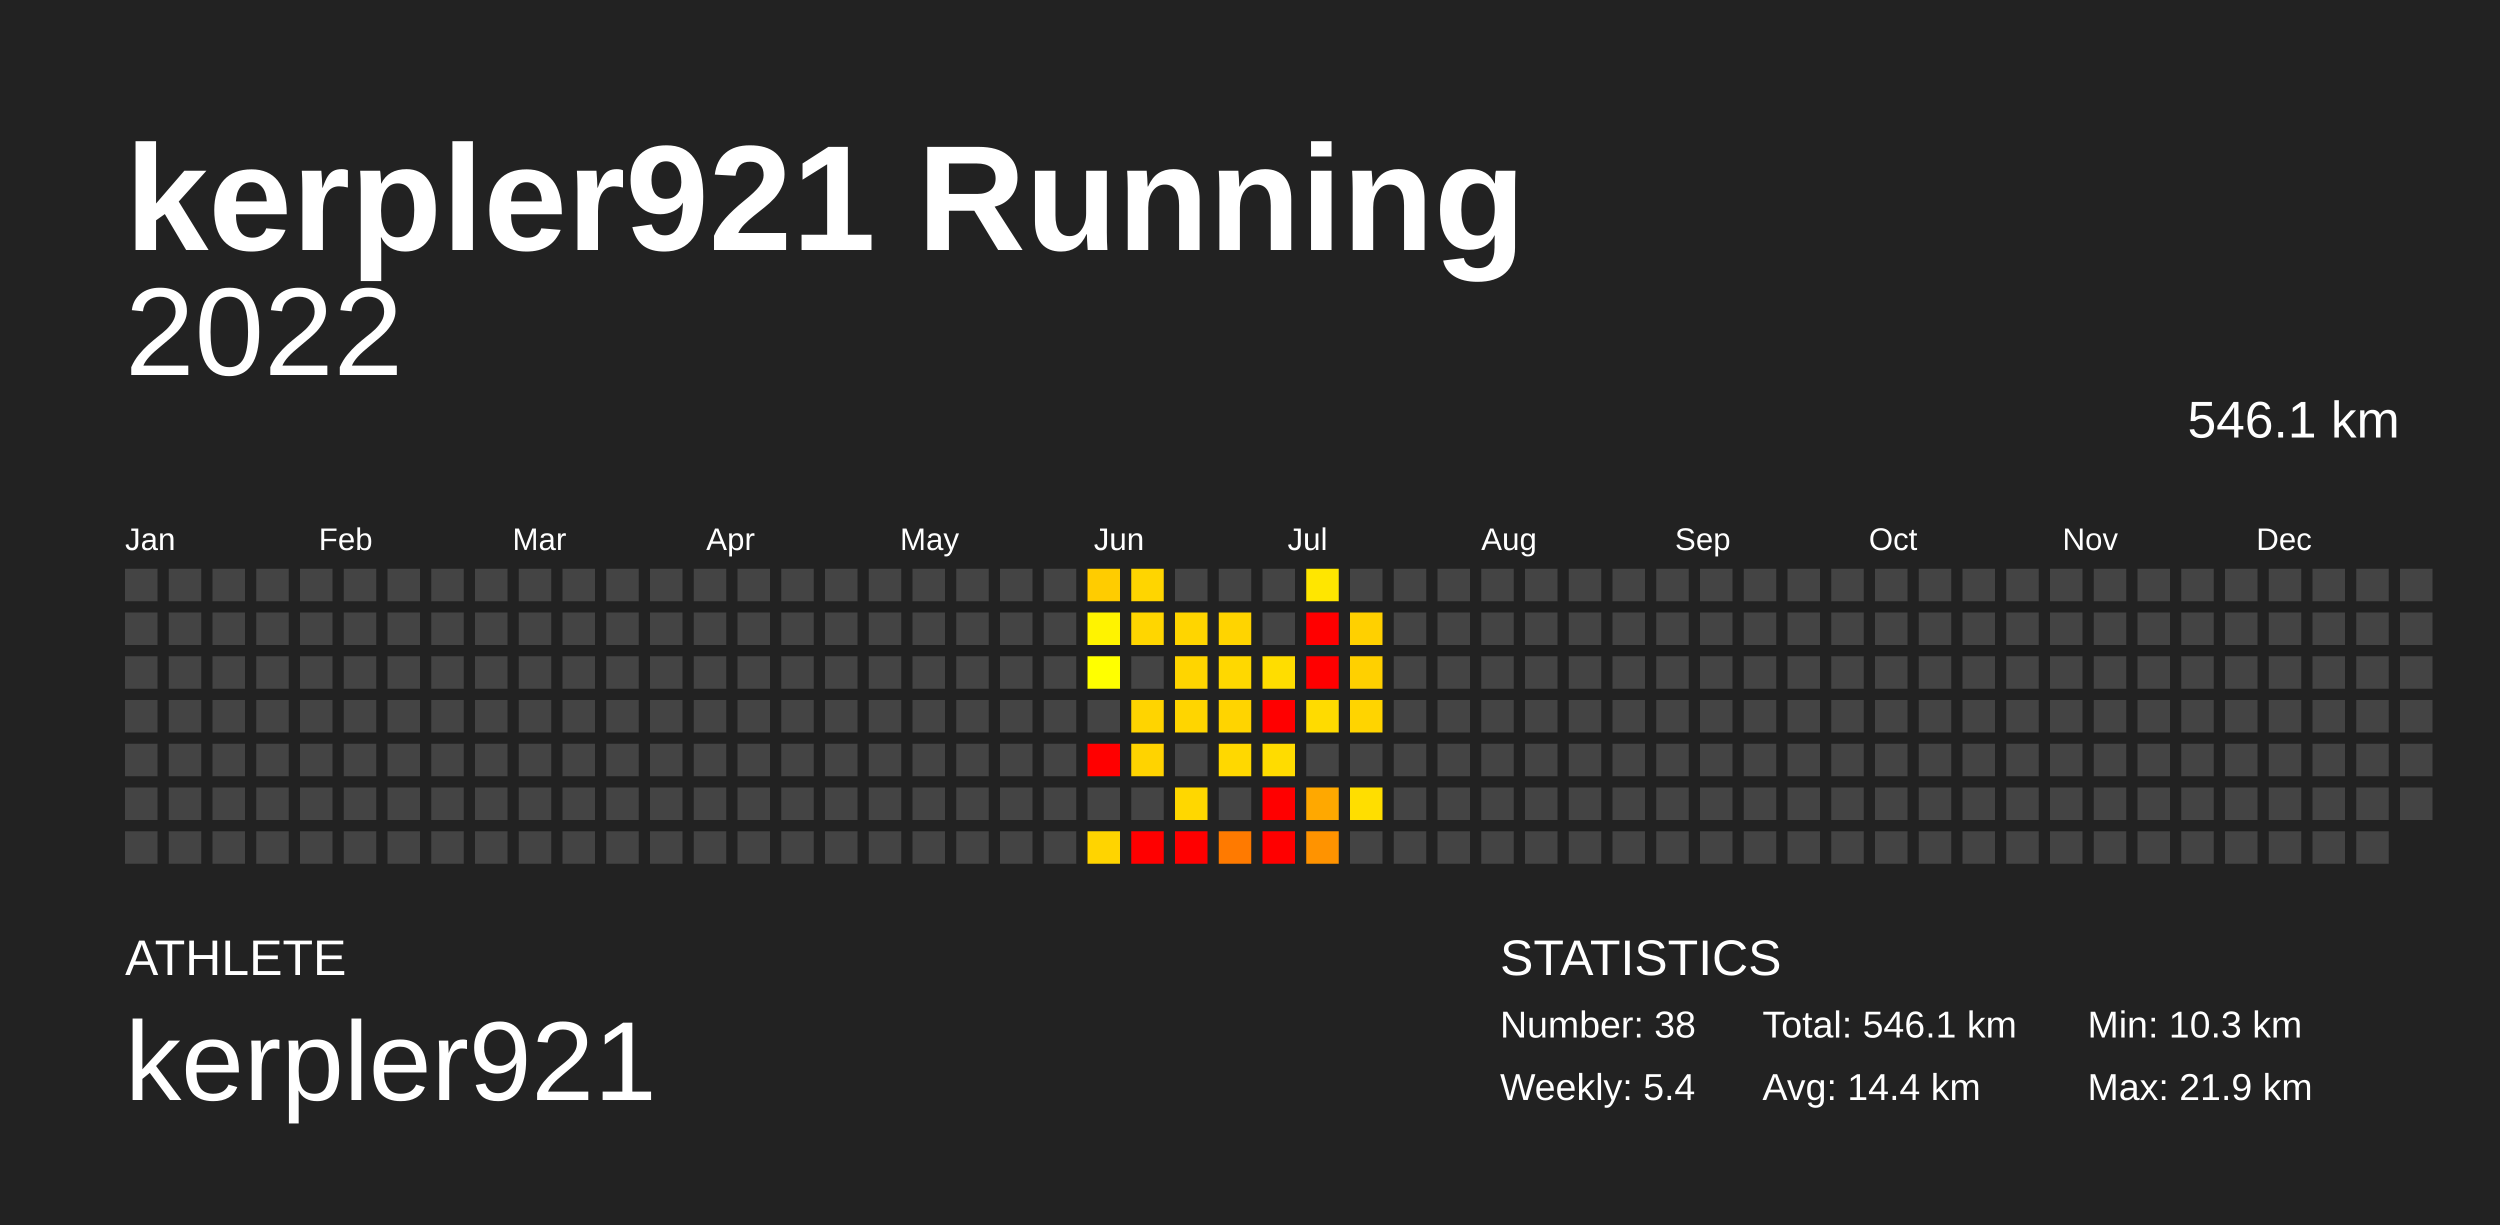
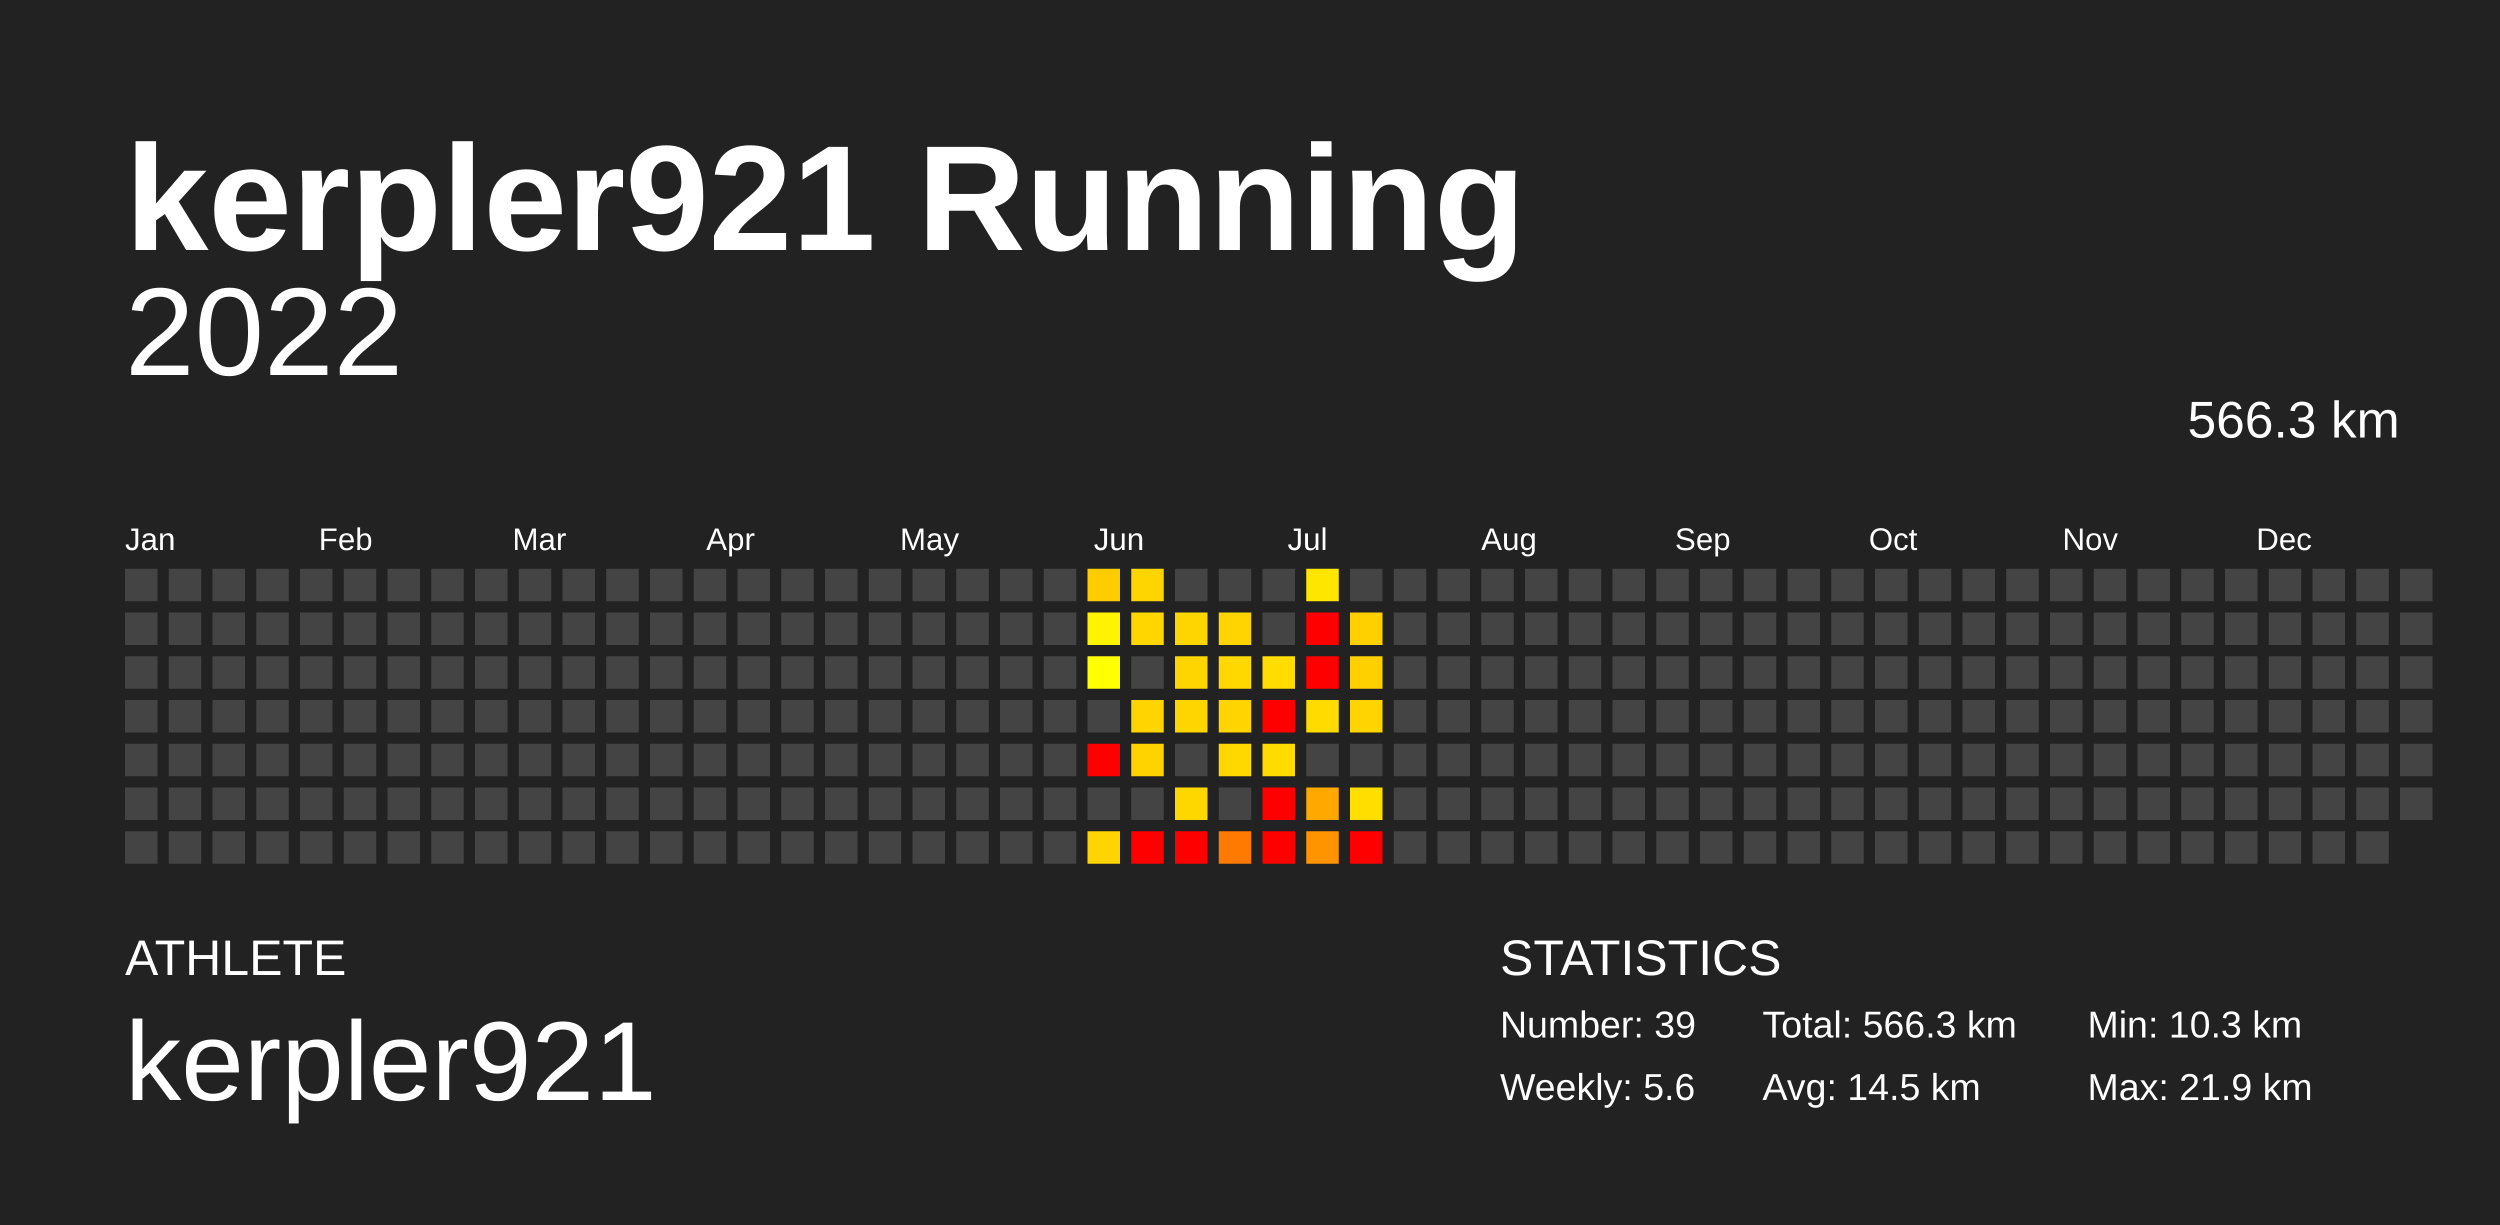
<svg xmlns="http://www.w3.org/2000/svg" baseProfile="full" height="98mm" version="1.1" viewBox="0,0,200,98" width="200mm">
  <defs />
  <rect fill="#222222" height="98" width="200" x="0" y="0" />
  <text fill="#FFFFFF" style="font-size:12px; font-family:Arial; font-weight:bold;" x="10" y="20">kerpler921 Running</text>
  <text fill="#FFFFFF" style="font-size:4px; font-family:Arial" x="10" y="78">ATHLETE</text>
  <text fill="#FFFFFF" style="font-size:9px; font-family:Arial" x="10" y="88">kerpler921</text>
  <text fill="#FFFFFF" style="font-size:4px; font-family:Arial" x="120" y="78">STATISTICS</text>
-   <text fill="#FFFFFF" style="font-size:3px; font-family:Arial" x="120" y="83">Number: 38</text>
-   <text fill="#FFFFFF" style="font-size:3px; font-family:Arial" x="120" y="88">Weekly: 5.4</text>
-   <text fill="#FFFFFF" style="font-size:3px; font-family:Arial" x="141" y="83">Total: 546.1 km</text>
-   <text fill="#FFFFFF" style="font-size:3px; font-family:Arial" x="141" y="88">Avg: 14.4 km</text>
+   <text fill="#FFFFFF" style="font-size:3px; font-family:Arial" x="120" y="83">Number: 39</text>
+   <text fill="#FFFFFF" style="font-size:3px; font-family:Arial" x="120" y="88">Weekly: 5.6</text>
+   <text fill="#FFFFFF" style="font-size:3px; font-family:Arial" x="141" y="83">Total: 566.3 km</text>
+   <text fill="#FFFFFF" style="font-size:3px; font-family:Arial" x="141" y="88">Avg: 14.5 km</text>
  <text fill="#FFFFFF" style="font-size:3px; font-family:Arial" x="167" y="83">Min: 10.3 km</text>
  <text fill="#FFFFFF" style="font-size:3px; font-family:Arial" x="167" y="88">Max: 21.9 km</text>
  <text alignment-baseline="hanging" fill="#FFFFFF" style="font-size:10.0px; font-family:Arial;" x="10" y="30">2022</text>
-   <text alignment-baseline="hanging" fill="#FFFFFF" style="font-size:4.125px; font-family:Arial;" x="175" y="35">546.1 km</text>
+   <text alignment-baseline="hanging" fill="#FFFFFF" style="font-size:4.125px; font-family:Arial;" x="175" y="35">566.3 km</text>
  <text fill="#FFFFFF" style="font-size:2.5px; font-family:Arial" x="10.0" y="44">Jan</text>
  <text fill="#FFFFFF" style="font-size:2.5px; font-family:Arial" x="25.5" y="44">Feb</text>
  <text fill="#FFFFFF" style="font-size:2.5px; font-family:Arial" x="41.0" y="44">Mar</text>
  <text fill="#FFFFFF" style="font-size:2.5px; font-family:Arial" x="56.5" y="44">Apr</text>
  <text fill="#FFFFFF" style="font-size:2.5px; font-family:Arial" x="72.0" y="44">May</text>
  <text fill="#FFFFFF" style="font-size:2.5px; font-family:Arial" x="87.5" y="44">Jun</text>
  <text fill="#FFFFFF" style="font-size:2.5px; font-family:Arial" x="103.0" y="44">Jul</text>
  <text fill="#FFFFFF" style="font-size:2.5px; font-family:Arial" x="118.5" y="44">Aug</text>
  <text fill="#FFFFFF" style="font-size:2.5px; font-family:Arial" x="134.0" y="44">Sep</text>
  <text fill="#FFFFFF" style="font-size:2.5px; font-family:Arial" x="149.5" y="44">Oct</text>
  <text fill="#FFFFFF" style="font-size:2.5px; font-family:Arial" x="165.0" y="44">Nov</text>
  <text fill="#FFFFFF" style="font-size:2.5px; font-family:Arial" x="180.5" y="44">Dec</text>
  <rect fill="#444444" height="2.6" width="2.6" x="10.0" y="45.5" />
  <rect fill="#444444" height="2.6" width="2.6" x="10.0" y="49.0" />
  <rect fill="#444444" height="2.6" width="2.6" x="10.0" y="52.5" />
  <rect fill="#444444" height="2.6" width="2.6" x="10.0" y="56.0" />
  <rect fill="#444444" height="2.6" width="2.6" x="10.0" y="59.5" />
  <rect fill="#444444" height="2.6" width="2.6" x="10.0" y="63.0" />
  <rect fill="#444444" height="2.6" width="2.6" x="10.0" y="66.5" />
  <rect fill="#444444" height="2.6" width="2.6" x="13.5" y="45.5" />
  <rect fill="#444444" height="2.6" width="2.6" x="13.5" y="49.0" />
  <rect fill="#444444" height="2.6" width="2.6" x="13.5" y="52.5" />
  <rect fill="#444444" height="2.6" width="2.6" x="13.5" y="56.0" />
  <rect fill="#444444" height="2.6" width="2.6" x="13.5" y="59.5" />
  <rect fill="#444444" height="2.6" width="2.6" x="13.5" y="63.0" />
  <rect fill="#444444" height="2.6" width="2.6" x="13.5" y="66.5" />
  <rect fill="#444444" height="2.6" width="2.6" x="17.0" y="45.5" />
  <rect fill="#444444" height="2.6" width="2.6" x="17.0" y="49.0" />
  <rect fill="#444444" height="2.6" width="2.6" x="17.0" y="52.5" />
  <rect fill="#444444" height="2.6" width="2.6" x="17.0" y="56.0" />
  <rect fill="#444444" height="2.6" width="2.6" x="17.0" y="59.5" />
  <rect fill="#444444" height="2.6" width="2.6" x="17.0" y="63.0" />
  <rect fill="#444444" height="2.6" width="2.6" x="17.0" y="66.5" />
  <rect fill="#444444" height="2.6" width="2.6" x="20.5" y="45.5" />
  <rect fill="#444444" height="2.6" width="2.6" x="20.5" y="49.0" />
  <rect fill="#444444" height="2.6" width="2.6" x="20.5" y="52.5" />
  <rect fill="#444444" height="2.6" width="2.6" x="20.5" y="56.0" />
  <rect fill="#444444" height="2.6" width="2.6" x="20.5" y="59.5" />
  <rect fill="#444444" height="2.6" width="2.6" x="20.5" y="63.0" />
  <rect fill="#444444" height="2.6" width="2.6" x="20.5" y="66.5" />
  <rect fill="#444444" height="2.6" width="2.6" x="24.0" y="45.5" />
  <rect fill="#444444" height="2.6" width="2.6" x="24.0" y="49.0" />
  <rect fill="#444444" height="2.6" width="2.6" x="24.0" y="52.5" />
  <rect fill="#444444" height="2.6" width="2.6" x="24.0" y="56.0" />
  <rect fill="#444444" height="2.6" width="2.6" x="24.0" y="59.5" />
  <rect fill="#444444" height="2.6" width="2.6" x="24.0" y="63.0" />
  <rect fill="#444444" height="2.6" width="2.6" x="24.0" y="66.5" />
  <rect fill="#444444" height="2.6" width="2.6" x="27.5" y="45.5" />
  <rect fill="#444444" height="2.6" width="2.6" x="27.5" y="49.0" />
  <rect fill="#444444" height="2.6" width="2.6" x="27.5" y="52.5" />
  <rect fill="#444444" height="2.6" width="2.6" x="27.5" y="56.0" />
  <rect fill="#444444" height="2.6" width="2.6" x="27.5" y="59.5" />
  <rect fill="#444444" height="2.6" width="2.6" x="27.5" y="63.0" />
  <rect fill="#444444" height="2.6" width="2.6" x="27.5" y="66.5" />
  <rect fill="#444444" height="2.6" width="2.6" x="31.0" y="45.5" />
  <rect fill="#444444" height="2.6" width="2.6" x="31.0" y="49.0" />
  <rect fill="#444444" height="2.6" width="2.6" x="31.0" y="52.5" />
  <rect fill="#444444" height="2.6" width="2.6" x="31.0" y="56.0" />
  <rect fill="#444444" height="2.6" width="2.6" x="31.0" y="59.5" />
  <rect fill="#444444" height="2.6" width="2.6" x="31.0" y="63.0" />
  <rect fill="#444444" height="2.6" width="2.6" x="31.0" y="66.5" />
  <rect fill="#444444" height="2.6" width="2.6" x="34.5" y="45.5" />
  <rect fill="#444444" height="2.6" width="2.6" x="34.5" y="49.0" />
  <rect fill="#444444" height="2.6" width="2.6" x="34.5" y="52.5" />
  <rect fill="#444444" height="2.6" width="2.6" x="34.5" y="56.0" />
  <rect fill="#444444" height="2.6" width="2.6" x="34.5" y="59.5" />
  <rect fill="#444444" height="2.6" width="2.6" x="34.5" y="63.0" />
  <rect fill="#444444" height="2.6" width="2.6" x="34.5" y="66.5" />
  <rect fill="#444444" height="2.6" width="2.6" x="38.0" y="45.5" />
  <rect fill="#444444" height="2.6" width="2.6" x="38.0" y="49.0" />
  <rect fill="#444444" height="2.6" width="2.6" x="38.0" y="52.5" />
  <rect fill="#444444" height="2.6" width="2.6" x="38.0" y="56.0" />
  <rect fill="#444444" height="2.6" width="2.6" x="38.0" y="59.5" />
  <rect fill="#444444" height="2.6" width="2.6" x="38.0" y="63.0" />
  <rect fill="#444444" height="2.6" width="2.6" x="38.0" y="66.5" />
  <rect fill="#444444" height="2.6" width="2.6" x="41.5" y="45.5" />
  <rect fill="#444444" height="2.6" width="2.6" x="41.5" y="49.0" />
  <rect fill="#444444" height="2.6" width="2.6" x="41.5" y="52.5" />
  <rect fill="#444444" height="2.6" width="2.6" x="41.5" y="56.0" />
  <rect fill="#444444" height="2.6" width="2.6" x="41.5" y="59.5" />
  <rect fill="#444444" height="2.6" width="2.6" x="41.5" y="63.0" />
  <rect fill="#444444" height="2.6" width="2.6" x="41.5" y="66.5" />
  <rect fill="#444444" height="2.6" width="2.6" x="45.0" y="45.5" />
  <rect fill="#444444" height="2.6" width="2.6" x="45.0" y="49.0" />
  <rect fill="#444444" height="2.6" width="2.6" x="45.0" y="52.5" />
  <rect fill="#444444" height="2.6" width="2.6" x="45.0" y="56.0" />
  <rect fill="#444444" height="2.6" width="2.6" x="45.0" y="59.5" />
  <rect fill="#444444" height="2.6" width="2.6" x="45.0" y="63.0" />
  <rect fill="#444444" height="2.6" width="2.6" x="45.0" y="66.5" />
  <rect fill="#444444" height="2.6" width="2.6" x="48.5" y="45.5" />
  <rect fill="#444444" height="2.6" width="2.6" x="48.5" y="49.0" />
  <rect fill="#444444" height="2.6" width="2.6" x="48.5" y="52.5" />
  <rect fill="#444444" height="2.6" width="2.6" x="48.5" y="56.0" />
  <rect fill="#444444" height="2.6" width="2.6" x="48.5" y="59.5" />
  <rect fill="#444444" height="2.6" width="2.6" x="48.5" y="63.0" />
  <rect fill="#444444" height="2.6" width="2.6" x="48.5" y="66.5" />
  <rect fill="#444444" height="2.6" width="2.6" x="52.0" y="45.5" />
  <rect fill="#444444" height="2.6" width="2.6" x="52.0" y="49.0" />
  <rect fill="#444444" height="2.6" width="2.6" x="52.0" y="52.5" />
  <rect fill="#444444" height="2.6" width="2.6" x="52.0" y="56.0" />
  <rect fill="#444444" height="2.6" width="2.6" x="52.0" y="59.5" />
  <rect fill="#444444" height="2.6" width="2.6" x="52.0" y="63.0" />
  <rect fill="#444444" height="2.6" width="2.6" x="52.0" y="66.5" />
  <rect fill="#444444" height="2.6" width="2.6" x="55.5" y="45.5" />
  <rect fill="#444444" height="2.6" width="2.6" x="55.5" y="49.0" />
  <rect fill="#444444" height="2.6" width="2.6" x="55.5" y="52.5" />
  <rect fill="#444444" height="2.6" width="2.6" x="55.5" y="56.0" />
  <rect fill="#444444" height="2.6" width="2.6" x="55.5" y="59.5" />
  <rect fill="#444444" height="2.6" width="2.6" x="55.5" y="63.0" />
  <rect fill="#444444" height="2.6" width="2.6" x="55.5" y="66.5" />
  <rect fill="#444444" height="2.6" width="2.6" x="59.0" y="45.5" />
  <rect fill="#444444" height="2.6" width="2.6" x="59.0" y="49.0" />
  <rect fill="#444444" height="2.6" width="2.6" x="59.0" y="52.5" />
  <rect fill="#444444" height="2.6" width="2.6" x="59.0" y="56.0" />
  <rect fill="#444444" height="2.6" width="2.6" x="59.0" y="59.5" />
  <rect fill="#444444" height="2.6" width="2.6" x="59.0" y="63.0" />
  <rect fill="#444444" height="2.6" width="2.6" x="59.0" y="66.5" />
  <rect fill="#444444" height="2.6" width="2.6" x="62.5" y="45.5" />
  <rect fill="#444444" height="2.6" width="2.6" x="62.5" y="49.0" />
  <rect fill="#444444" height="2.6" width="2.6" x="62.5" y="52.5" />
  <rect fill="#444444" height="2.6" width="2.6" x="62.5" y="56.0" />
  <rect fill="#444444" height="2.6" width="2.6" x="62.5" y="59.5" />
  <rect fill="#444444" height="2.6" width="2.6" x="62.5" y="63.0" />
  <rect fill="#444444" height="2.6" width="2.6" x="62.5" y="66.5" />
  <rect fill="#444444" height="2.6" width="2.6" x="66.0" y="45.5" />
  <rect fill="#444444" height="2.6" width="2.6" x="66.0" y="49.0" />
  <rect fill="#444444" height="2.6" width="2.6" x="66.0" y="52.5" />
  <rect fill="#444444" height="2.6" width="2.6" x="66.0" y="56.0" />
  <rect fill="#444444" height="2.6" width="2.6" x="66.0" y="59.5" />
  <rect fill="#444444" height="2.6" width="2.6" x="66.0" y="63.0" />
  <rect fill="#444444" height="2.6" width="2.6" x="66.0" y="66.5" />
  <rect fill="#444444" height="2.6" width="2.6" x="69.5" y="45.5" />
  <rect fill="#444444" height="2.6" width="2.6" x="69.5" y="49.0" />
  <rect fill="#444444" height="2.6" width="2.6" x="69.5" y="52.5" />
  <rect fill="#444444" height="2.6" width="2.6" x="69.5" y="56.0" />
  <rect fill="#444444" height="2.6" width="2.6" x="69.5" y="59.5" />
  <rect fill="#444444" height="2.6" width="2.6" x="69.5" y="63.0" />
  <rect fill="#444444" height="2.6" width="2.6" x="69.5" y="66.5" />
  <rect fill="#444444" height="2.6" width="2.6" x="73.0" y="45.5" />
  <rect fill="#444444" height="2.6" width="2.6" x="73.0" y="49.0" />
  <rect fill="#444444" height="2.6" width="2.6" x="73.0" y="52.5" />
  <rect fill="#444444" height="2.6" width="2.6" x="73.0" y="56.0" />
  <rect fill="#444444" height="2.6" width="2.6" x="73.0" y="59.5" />
  <rect fill="#444444" height="2.6" width="2.6" x="73.0" y="63.0" />
  <rect fill="#444444" height="2.6" width="2.6" x="73.0" y="66.5" />
  <rect fill="#444444" height="2.6" width="2.6" x="76.5" y="45.5" />
  <rect fill="#444444" height="2.6" width="2.6" x="76.5" y="49.0" />
  <rect fill="#444444" height="2.6" width="2.6" x="76.5" y="52.5" />
  <rect fill="#444444" height="2.6" width="2.6" x="76.5" y="56.0" />
  <rect fill="#444444" height="2.6" width="2.6" x="76.5" y="59.5" />
  <rect fill="#444444" height="2.6" width="2.6" x="76.5" y="63.0" />
  <rect fill="#444444" height="2.6" width="2.6" x="76.5" y="66.5" />
  <rect fill="#444444" height="2.6" width="2.6" x="80.0" y="45.5" />
  <rect fill="#444444" height="2.6" width="2.6" x="80.0" y="49.0" />
  <rect fill="#444444" height="2.6" width="2.6" x="80.0" y="52.5" />
  <rect fill="#444444" height="2.6" width="2.6" x="80.0" y="56.0" />
  <rect fill="#444444" height="2.6" width="2.6" x="80.0" y="59.5" />
  <rect fill="#444444" height="2.6" width="2.6" x="80.0" y="63.0" />
  <rect fill="#444444" height="2.6" width="2.6" x="80.0" y="66.5" />
  <rect fill="#444444" height="2.6" width="2.6" x="83.5" y="45.5" />
  <rect fill="#444444" height="2.6" width="2.6" x="83.5" y="49.0" />
  <rect fill="#444444" height="2.6" width="2.6" x="83.5" y="52.5" />
  <rect fill="#444444" height="2.6" width="2.6" x="83.5" y="56.0" />
  <rect fill="#444444" height="2.6" width="2.6" x="83.5" y="59.5" />
  <rect fill="#444444" height="2.6" width="2.6" x="83.5" y="63.0" />
  <rect fill="#444444" height="2.6" width="2.6" x="83.5" y="66.5" />
  <rect fill="#ffcc00" height="2.6" width="2.6" x="87.0" y="45.5" />
  <rect fill="#fff300" height="2.6" width="2.6" x="87.0" y="49.0" />
  <rect fill="#ffff00" height="2.6" width="2.6" x="87.0" y="52.5" />
  <rect fill="#444444" height="2.6" width="2.6" x="87.0" y="56.0" />
  <rect fill="red" height="2.6" width="2.6" x="87.0" y="59.5" />
  <rect fill="#444444" height="2.6" width="2.6" x="87.0" y="63.0" />
  <rect fill="#ffd400" height="2.6" width="2.6" x="87.0" y="66.5" />
  <rect fill="#ffd500" height="2.6" width="2.6" x="90.5" y="45.5" />
  <rect fill="#ffd600" height="2.6" width="2.6" x="90.5" y="49.0" />
  <rect fill="#444444" height="2.6" width="2.6" x="90.5" y="52.5" />
  <rect fill="#ffd400" height="2.6" width="2.6" x="90.5" y="56.0" />
  <rect fill="#ffd300" height="2.6" width="2.6" x="90.5" y="59.5" />
  <rect fill="#444444" height="2.6" width="2.6" x="90.5" y="63.0" />
  <rect fill="red" height="2.6" width="2.6" x="90.5" y="66.5" />
  <rect fill="#444444" height="2.6" width="2.6" x="94.0" y="45.5" />
  <rect fill="#ffd500" height="2.6" width="2.6" x="94.0" y="49.0" />
  <rect fill="#ffd500" height="2.6" width="2.6" x="94.0" y="52.5" />
  <rect fill="#ffd500" height="2.6" width="2.6" x="94.0" y="56.0" />
  <rect fill="#444444" height="2.6" width="2.6" x="94.0" y="59.5" />
  <rect fill="#ffd700" height="2.6" width="2.6" x="94.0" y="63.0" />
  <rect fill="red" height="2.6" width="2.6" x="94.0" y="66.5" />
  <rect fill="#444444" height="2.6" width="2.6" x="97.5" y="45.5" />
  <rect fill="#ffd400" height="2.6" width="2.6" x="97.5" y="49.0" />
  <rect fill="#ffd800" height="2.6" width="2.6" x="97.5" y="52.5" />
  <rect fill="#ffd400" height="2.6" width="2.6" x="97.5" y="56.0" />
  <rect fill="#ffd800" height="2.6" width="2.6" x="97.5" y="59.5" />
  <rect fill="#444444" height="2.6" width="2.6" x="97.5" y="63.0" />
  <rect fill="#ff7a00" height="2.6" width="2.6" x="97.5" y="66.5" />
  <rect fill="#444444" height="2.6" width="2.6" x="101.0" y="45.5" />
  <rect fill="#444444" height="2.6" width="2.6" x="101.0" y="49.0" />
  <rect fill="#ffdd00" height="2.6" width="2.6" x="101.0" y="52.5" />
  <rect fill="red" height="2.6" width="2.6" x="101.0" y="56.0" />
  <rect fill="#ffdc00" height="2.6" width="2.6" x="101.0" y="59.5" />
  <rect fill="red" height="2.6" width="2.6" x="101.0" y="63.0" />
  <rect fill="red" height="2.6" width="2.6" x="101.0" y="66.5" />
  <rect fill="#ffe600" height="2.6" width="2.6" x="104.5" y="45.5" />
  <rect fill="red" height="2.6" width="2.6" x="104.5" y="49.0" />
  <rect fill="red" height="2.6" width="2.6" x="104.5" y="52.5" />
  <rect fill="#ffdb00" height="2.6" width="2.6" x="104.5" y="56.0" />
  <rect fill="#444444" height="2.6" width="2.6" x="104.5" y="59.5" />
  <rect fill="#ffa800" height="2.6" width="2.6" x="104.5" y="63.0" />
  <rect fill="#ff9300" height="2.6" width="2.6" x="104.5" y="66.5" />
  <rect fill="#444444" height="2.6" width="2.6" x="108.0" y="45.5" />
  <rect fill="#ffd000" height="2.6" width="2.6" x="108.0" y="49.0" />
  <rect fill="#ffd000" height="2.6" width="2.6" x="108.0" y="52.5" />
  <rect fill="#ffd400" height="2.6" width="2.6" x="108.0" y="56.0" />
  <rect fill="#444444" height="2.6" width="2.6" x="108.0" y="59.5" />
  <rect fill="#ffde00" height="2.6" width="2.6" x="108.0" y="63.0" />
-   <rect fill="#444444" height="2.6" width="2.6" x="108.0" y="66.5" />
+   <rect fill="red" height="2.6" width="2.6" x="108.0" y="66.5" />
  <rect fill="#444444" height="2.6" width="2.6" x="111.5" y="45.5" />
  <rect fill="#444444" height="2.6" width="2.6" x="111.5" y="49.0" />
  <rect fill="#444444" height="2.6" width="2.6" x="111.5" y="52.5" />
  <rect fill="#444444" height="2.6" width="2.6" x="111.5" y="56.0" />
  <rect fill="#444444" height="2.6" width="2.6" x="111.5" y="59.5" />
  <rect fill="#444444" height="2.6" width="2.6" x="111.5" y="63.0" />
  <rect fill="#444444" height="2.6" width="2.6" x="111.5" y="66.5" />
  <rect fill="#444444" height="2.6" width="2.6" x="115.0" y="45.5" />
  <rect fill="#444444" height="2.6" width="2.6" x="115.0" y="49.0" />
  <rect fill="#444444" height="2.6" width="2.6" x="115.0" y="52.5" />
  <rect fill="#444444" height="2.6" width="2.6" x="115.0" y="56.0" />
  <rect fill="#444444" height="2.6" width="2.6" x="115.0" y="59.5" />
  <rect fill="#444444" height="2.6" width="2.6" x="115.0" y="63.0" />
  <rect fill="#444444" height="2.6" width="2.6" x="115.0" y="66.5" />
  <rect fill="#444444" height="2.6" width="2.6" x="118.5" y="45.5" />
  <rect fill="#444444" height="2.6" width="2.6" x="118.5" y="49.0" />
  <rect fill="#444444" height="2.6" width="2.6" x="118.5" y="52.5" />
  <rect fill="#444444" height="2.6" width="2.6" x="118.5" y="56.0" />
  <rect fill="#444444" height="2.6" width="2.6" x="118.5" y="59.5" />
  <rect fill="#444444" height="2.6" width="2.6" x="118.5" y="63.0" />
  <rect fill="#444444" height="2.6" width="2.6" x="118.5" y="66.5" />
  <rect fill="#444444" height="2.6" width="2.6" x="122.0" y="45.5" />
  <rect fill="#444444" height="2.6" width="2.6" x="122.0" y="49.0" />
  <rect fill="#444444" height="2.6" width="2.6" x="122.0" y="52.5" />
  <rect fill="#444444" height="2.6" width="2.6" x="122.0" y="56.0" />
  <rect fill="#444444" height="2.6" width="2.6" x="122.0" y="59.5" />
  <rect fill="#444444" height="2.6" width="2.6" x="122.0" y="63.0" />
  <rect fill="#444444" height="2.6" width="2.6" x="122.0" y="66.5" />
  <rect fill="#444444" height="2.6" width="2.6" x="125.5" y="45.5" />
  <rect fill="#444444" height="2.6" width="2.6" x="125.5" y="49.0" />
  <rect fill="#444444" height="2.6" width="2.6" x="125.5" y="52.5" />
  <rect fill="#444444" height="2.6" width="2.6" x="125.5" y="56.0" />
  <rect fill="#444444" height="2.6" width="2.6" x="125.5" y="59.5" />
  <rect fill="#444444" height="2.6" width="2.6" x="125.5" y="63.0" />
  <rect fill="#444444" height="2.6" width="2.6" x="125.5" y="66.5" />
  <rect fill="#444444" height="2.6" width="2.6" x="129.0" y="45.5" />
  <rect fill="#444444" height="2.6" width="2.6" x="129.0" y="49.0" />
  <rect fill="#444444" height="2.6" width="2.6" x="129.0" y="52.5" />
  <rect fill="#444444" height="2.6" width="2.6" x="129.0" y="56.0" />
  <rect fill="#444444" height="2.6" width="2.6" x="129.0" y="59.5" />
  <rect fill="#444444" height="2.6" width="2.6" x="129.0" y="63.0" />
  <rect fill="#444444" height="2.6" width="2.6" x="129.0" y="66.5" />
  <rect fill="#444444" height="2.6" width="2.6" x="132.5" y="45.5" />
  <rect fill="#444444" height="2.6" width="2.6" x="132.5" y="49.0" />
  <rect fill="#444444" height="2.6" width="2.6" x="132.5" y="52.5" />
  <rect fill="#444444" height="2.6" width="2.6" x="132.5" y="56.0" />
  <rect fill="#444444" height="2.6" width="2.6" x="132.5" y="59.5" />
  <rect fill="#444444" height="2.6" width="2.6" x="132.5" y="63.0" />
  <rect fill="#444444" height="2.6" width="2.6" x="132.5" y="66.5" />
  <rect fill="#444444" height="2.6" width="2.6" x="136.0" y="45.5" />
  <rect fill="#444444" height="2.6" width="2.6" x="136.0" y="49.0" />
  <rect fill="#444444" height="2.6" width="2.6" x="136.0" y="52.5" />
  <rect fill="#444444" height="2.6" width="2.6" x="136.0" y="56.0" />
  <rect fill="#444444" height="2.6" width="2.6" x="136.0" y="59.5" />
  <rect fill="#444444" height="2.6" width="2.6" x="136.0" y="63.0" />
  <rect fill="#444444" height="2.6" width="2.6" x="136.0" y="66.5" />
  <rect fill="#444444" height="2.6" width="2.6" x="139.5" y="45.5" />
  <rect fill="#444444" height="2.6" width="2.6" x="139.5" y="49.0" />
  <rect fill="#444444" height="2.6" width="2.6" x="139.5" y="52.5" />
  <rect fill="#444444" height="2.6" width="2.6" x="139.5" y="56.0" />
  <rect fill="#444444" height="2.6" width="2.6" x="139.5" y="59.5" />
  <rect fill="#444444" height="2.6" width="2.6" x="139.5" y="63.0" />
  <rect fill="#444444" height="2.6" width="2.6" x="139.5" y="66.5" />
  <rect fill="#444444" height="2.6" width="2.6" x="143.0" y="45.5" />
  <rect fill="#444444" height="2.6" width="2.6" x="143.0" y="49.0" />
  <rect fill="#444444" height="2.6" width="2.6" x="143.0" y="52.5" />
  <rect fill="#444444" height="2.6" width="2.6" x="143.0" y="56.0" />
  <rect fill="#444444" height="2.6" width="2.6" x="143.0" y="59.5" />
  <rect fill="#444444" height="2.6" width="2.6" x="143.0" y="63.0" />
  <rect fill="#444444" height="2.6" width="2.6" x="143.0" y="66.5" />
  <rect fill="#444444" height="2.6" width="2.6" x="146.5" y="45.5" />
  <rect fill="#444444" height="2.6" width="2.6" x="146.5" y="49.0" />
  <rect fill="#444444" height="2.6" width="2.6" x="146.5" y="52.5" />
  <rect fill="#444444" height="2.6" width="2.6" x="146.5" y="56.0" />
  <rect fill="#444444" height="2.6" width="2.6" x="146.5" y="59.5" />
  <rect fill="#444444" height="2.6" width="2.6" x="146.5" y="63.0" />
  <rect fill="#444444" height="2.6" width="2.6" x="146.5" y="66.5" />
  <rect fill="#444444" height="2.6" width="2.6" x="150.0" y="45.5" />
  <rect fill="#444444" height="2.6" width="2.6" x="150.0" y="49.0" />
  <rect fill="#444444" height="2.6" width="2.6" x="150.0" y="52.5" />
  <rect fill="#444444" height="2.6" width="2.6" x="150.0" y="56.0" />
  <rect fill="#444444" height="2.6" width="2.6" x="150.0" y="59.5" />
  <rect fill="#444444" height="2.6" width="2.6" x="150.0" y="63.0" />
  <rect fill="#444444" height="2.6" width="2.6" x="150.0" y="66.5" />
  <rect fill="#444444" height="2.6" width="2.6" x="153.5" y="45.5" />
  <rect fill="#444444" height="2.6" width="2.6" x="153.5" y="49.0" />
  <rect fill="#444444" height="2.6" width="2.6" x="153.5" y="52.5" />
  <rect fill="#444444" height="2.6" width="2.6" x="153.5" y="56.0" />
  <rect fill="#444444" height="2.6" width="2.6" x="153.5" y="59.5" />
  <rect fill="#444444" height="2.6" width="2.6" x="153.5" y="63.0" />
  <rect fill="#444444" height="2.6" width="2.6" x="153.5" y="66.5" />
  <rect fill="#444444" height="2.6" width="2.6" x="157.0" y="45.5" />
  <rect fill="#444444" height="2.6" width="2.6" x="157.0" y="49.0" />
  <rect fill="#444444" height="2.6" width="2.6" x="157.0" y="52.5" />
  <rect fill="#444444" height="2.6" width="2.6" x="157.0" y="56.0" />
  <rect fill="#444444" height="2.6" width="2.6" x="157.0" y="59.5" />
  <rect fill="#444444" height="2.6" width="2.6" x="157.0" y="63.0" />
  <rect fill="#444444" height="2.6" width="2.6" x="157.0" y="66.5" />
  <rect fill="#444444" height="2.6" width="2.6" x="160.5" y="45.5" />
  <rect fill="#444444" height="2.6" width="2.6" x="160.5" y="49.0" />
  <rect fill="#444444" height="2.6" width="2.6" x="160.5" y="52.5" />
  <rect fill="#444444" height="2.6" width="2.6" x="160.5" y="56.0" />
  <rect fill="#444444" height="2.6" width="2.6" x="160.5" y="59.5" />
  <rect fill="#444444" height="2.6" width="2.6" x="160.5" y="63.0" />
  <rect fill="#444444" height="2.6" width="2.6" x="160.5" y="66.5" />
  <rect fill="#444444" height="2.6" width="2.6" x="164.0" y="45.5" />
  <rect fill="#444444" height="2.6" width="2.6" x="164.0" y="49.0" />
  <rect fill="#444444" height="2.6" width="2.6" x="164.0" y="52.5" />
  <rect fill="#444444" height="2.6" width="2.6" x="164.0" y="56.0" />
  <rect fill="#444444" height="2.6" width="2.6" x="164.0" y="59.5" />
  <rect fill="#444444" height="2.6" width="2.6" x="164.0" y="63.0" />
  <rect fill="#444444" height="2.6" width="2.6" x="164.0" y="66.5" />
  <rect fill="#444444" height="2.6" width="2.6" x="167.5" y="45.5" />
  <rect fill="#444444" height="2.6" width="2.6" x="167.5" y="49.0" />
  <rect fill="#444444" height="2.6" width="2.6" x="167.5" y="52.5" />
  <rect fill="#444444" height="2.6" width="2.6" x="167.5" y="56.0" />
  <rect fill="#444444" height="2.6" width="2.6" x="167.5" y="59.5" />
  <rect fill="#444444" height="2.6" width="2.6" x="167.5" y="63.0" />
  <rect fill="#444444" height="2.6" width="2.6" x="167.5" y="66.5" />
  <rect fill="#444444" height="2.6" width="2.6" x="171.0" y="45.5" />
  <rect fill="#444444" height="2.6" width="2.6" x="171.0" y="49.0" />
  <rect fill="#444444" height="2.6" width="2.6" x="171.0" y="52.5" />
  <rect fill="#444444" height="2.6" width="2.6" x="171.0" y="56.0" />
  <rect fill="#444444" height="2.6" width="2.6" x="171.0" y="59.5" />
  <rect fill="#444444" height="2.6" width="2.6" x="171.0" y="63.0" />
  <rect fill="#444444" height="2.6" width="2.6" x="171.0" y="66.5" />
  <rect fill="#444444" height="2.6" width="2.6" x="174.5" y="45.5" />
  <rect fill="#444444" height="2.6" width="2.6" x="174.5" y="49.0" />
  <rect fill="#444444" height="2.6" width="2.6" x="174.5" y="52.5" />
  <rect fill="#444444" height="2.6" width="2.6" x="174.5" y="56.0" />
  <rect fill="#444444" height="2.6" width="2.6" x="174.5" y="59.5" />
  <rect fill="#444444" height="2.6" width="2.6" x="174.5" y="63.0" />
  <rect fill="#444444" height="2.6" width="2.6" x="174.5" y="66.5" />
  <rect fill="#444444" height="2.6" width="2.6" x="178.0" y="45.5" />
  <rect fill="#444444" height="2.6" width="2.6" x="178.0" y="49.0" />
  <rect fill="#444444" height="2.6" width="2.6" x="178.0" y="52.5" />
  <rect fill="#444444" height="2.6" width="2.6" x="178.0" y="56.0" />
  <rect fill="#444444" height="2.6" width="2.6" x="178.0" y="59.5" />
  <rect fill="#444444" height="2.6" width="2.6" x="178.0" y="63.0" />
  <rect fill="#444444" height="2.6" width="2.6" x="178.0" y="66.5" />
  <rect fill="#444444" height="2.6" width="2.6" x="181.5" y="45.5" />
  <rect fill="#444444" height="2.6" width="2.6" x="181.5" y="49.0" />
  <rect fill="#444444" height="2.6" width="2.6" x="181.5" y="52.5" />
  <rect fill="#444444" height="2.6" width="2.6" x="181.5" y="56.0" />
  <rect fill="#444444" height="2.6" width="2.6" x="181.5" y="59.5" />
  <rect fill="#444444" height="2.6" width="2.6" x="181.5" y="63.0" />
  <rect fill="#444444" height="2.6" width="2.6" x="181.5" y="66.5" />
  <rect fill="#444444" height="2.6" width="2.6" x="185.0" y="45.5" />
  <rect fill="#444444" height="2.6" width="2.6" x="185.0" y="49.0" />
  <rect fill="#444444" height="2.6" width="2.6" x="185.0" y="52.5" />
  <rect fill="#444444" height="2.6" width="2.6" x="185.0" y="56.0" />
  <rect fill="#444444" height="2.6" width="2.6" x="185.0" y="59.5" />
  <rect fill="#444444" height="2.6" width="2.6" x="185.0" y="63.0" />
  <rect fill="#444444" height="2.6" width="2.6" x="185.0" y="66.5" />
  <rect fill="#444444" height="2.6" width="2.6" x="188.5" y="45.5" />
  <rect fill="#444444" height="2.6" width="2.6" x="188.5" y="49.0" />
  <rect fill="#444444" height="2.6" width="2.6" x="188.5" y="52.5" />
  <rect fill="#444444" height="2.6" width="2.6" x="188.5" y="56.0" />
  <rect fill="#444444" height="2.6" width="2.6" x="188.5" y="59.5" />
  <rect fill="#444444" height="2.6" width="2.6" x="188.5" y="63.0" />
  <rect fill="#444444" height="2.6" width="2.6" x="188.5" y="66.5" />
  <rect fill="#444444" height="2.6" width="2.6" x="192.0" y="45.5" />
  <rect fill="#444444" height="2.6" width="2.6" x="192.0" y="49.0" />
  <rect fill="#444444" height="2.6" width="2.6" x="192.0" y="52.5" />
  <rect fill="#444444" height="2.6" width="2.6" x="192.0" y="56.0" />
  <rect fill="#444444" height="2.6" width="2.6" x="192.0" y="59.5" />
  <rect fill="#444444" height="2.6" width="2.6" x="192.0" y="63.0" />
</svg>
